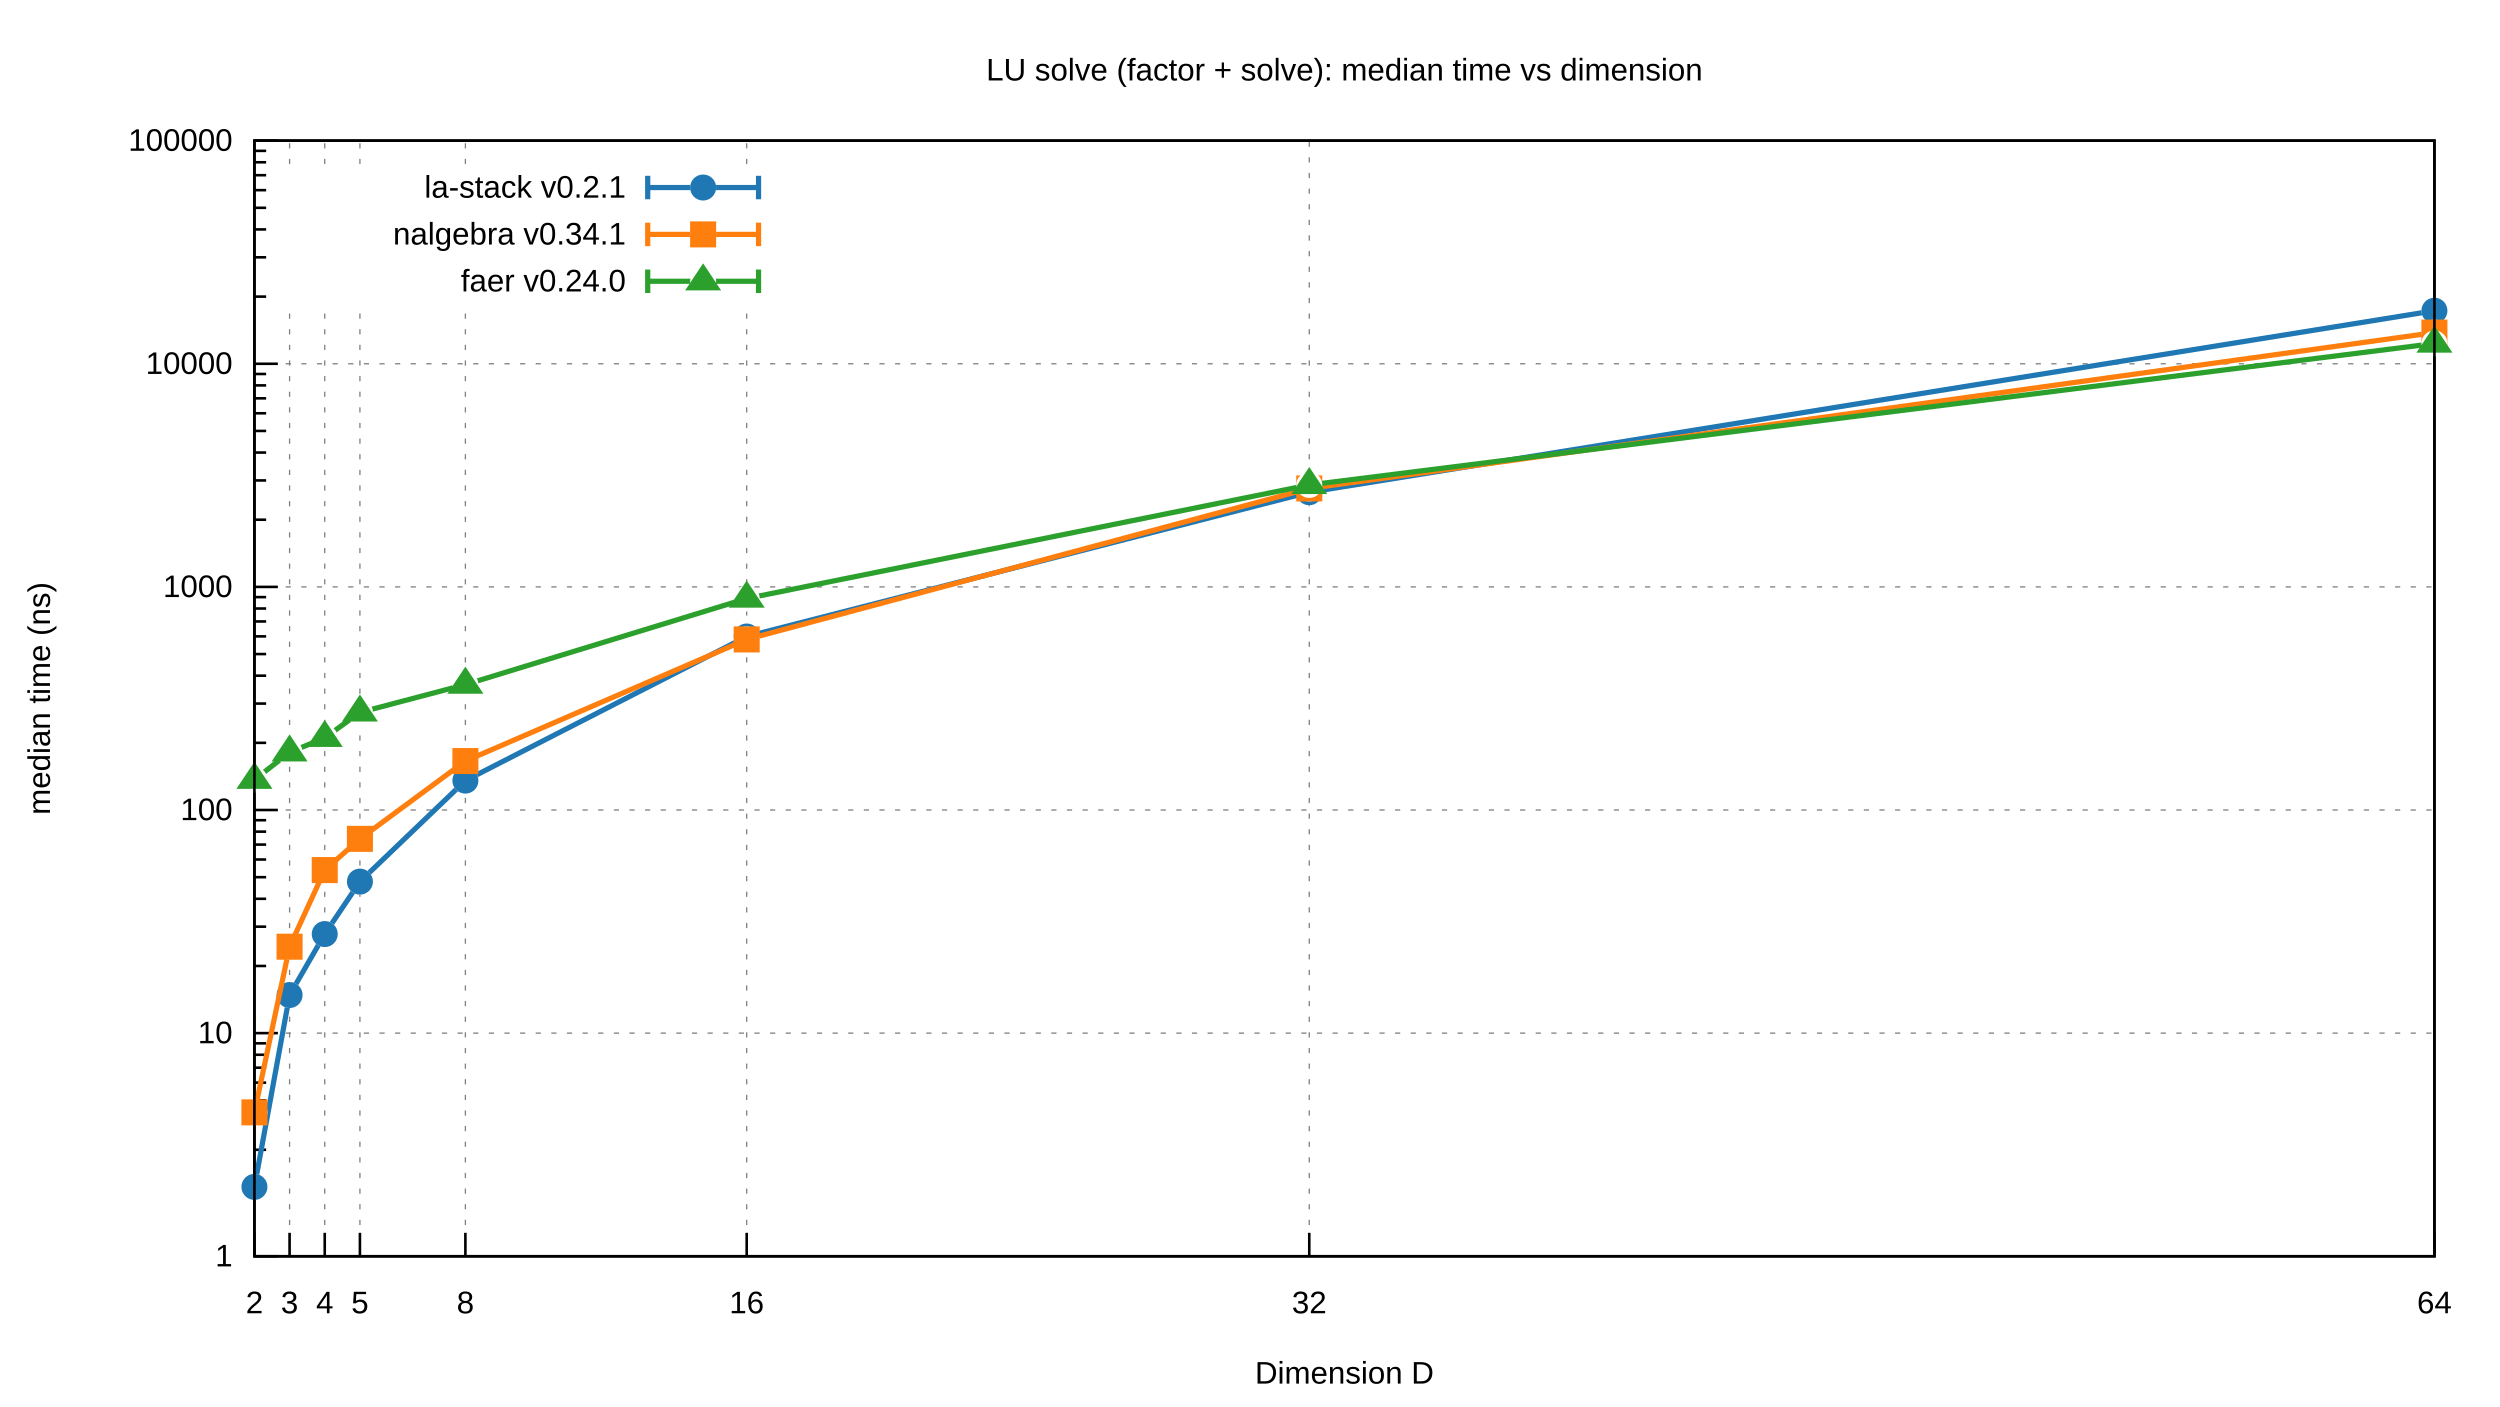
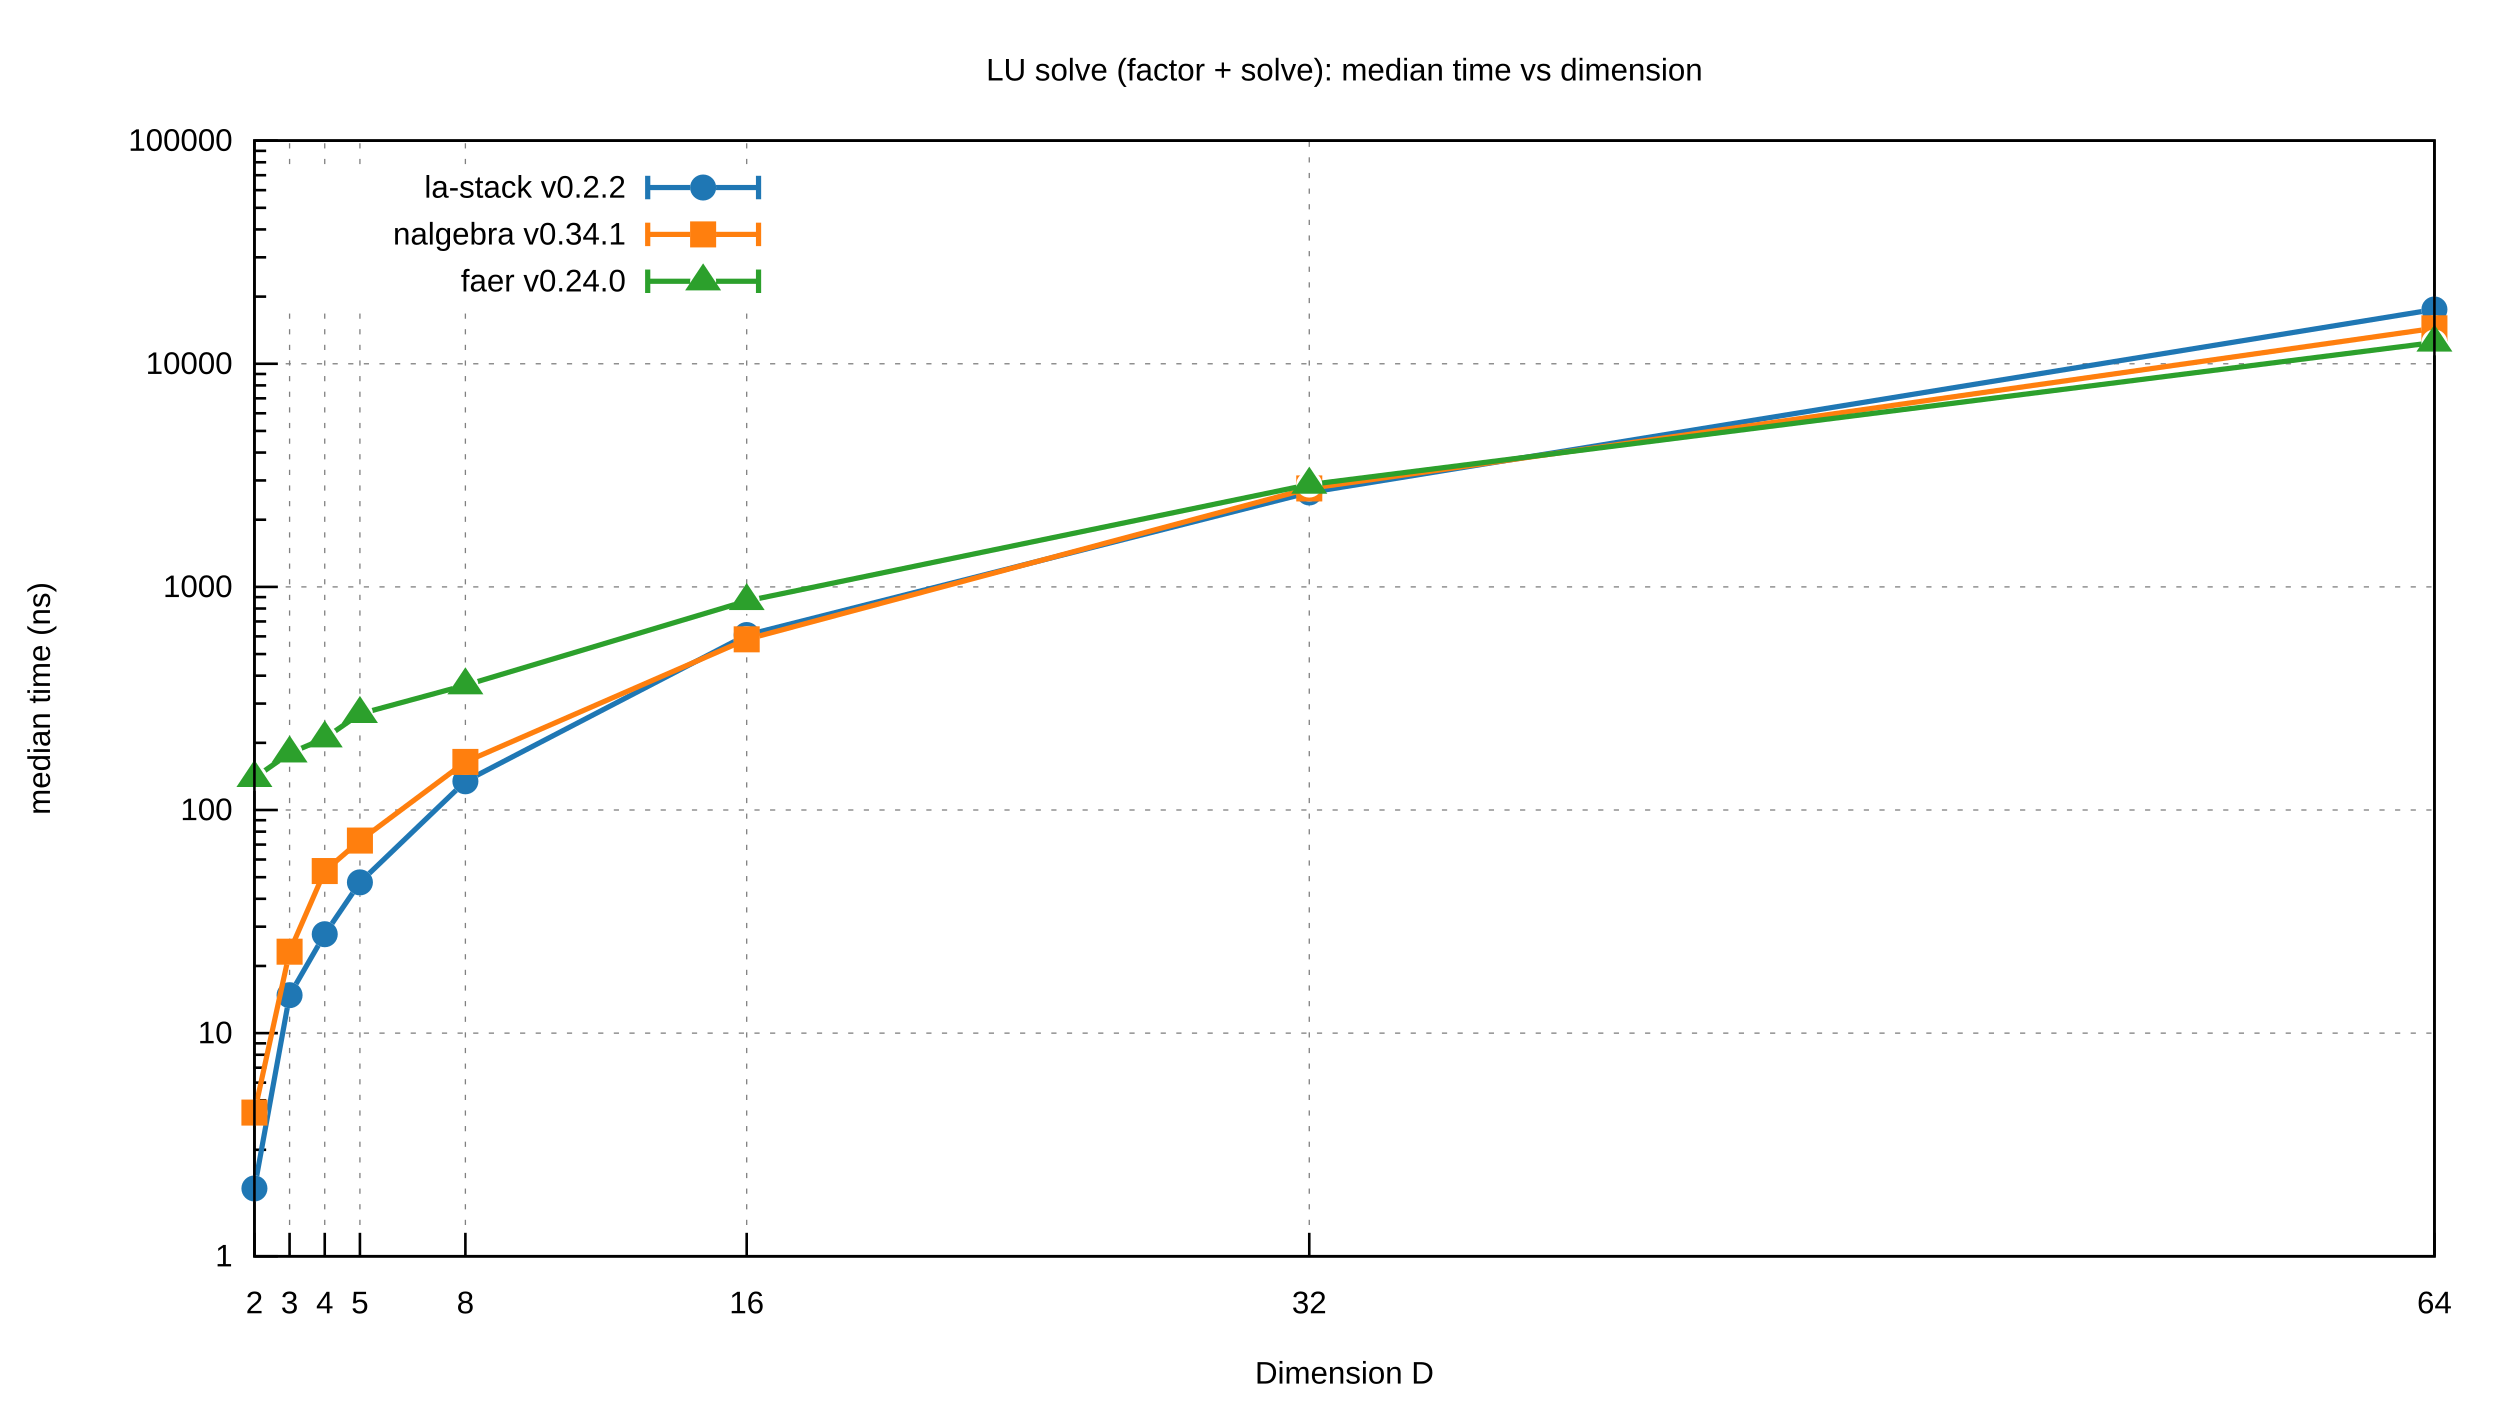
<svg xmlns="http://www.w3.org/2000/svg" xmlns:xlink="http://www.w3.org/1999/xlink" width="960" height="540" viewBox="0 0 960 540">
  <g id="gnuplot_canvas">
    <rect x="0" y="0" width="960" height="540" fill="none" />
    <defs>
      <circle id="gpDot" r="0.5" stroke-width="0.5" stroke="currentColor" />
      <path id="gpPt0" stroke-width="0.222" stroke="currentColor" d="M-1,0 h2 M0,-1 v2" />
      <path id="gpPt1" stroke-width="0.222" stroke="currentColor" d="M-1,-1 L1,1 M1,-1 L-1,1" />
      <path id="gpPt2" stroke-width="0.222" stroke="currentColor" d="M-1,0 L1,0 M0,-1 L0,1 M-1,-1 L1,1 M-1,1 L1,-1" />
      <rect id="gpPt3" stroke-width="0.222" stroke="currentColor" x="-1" y="-1" width="2" height="2" />
      <rect id="gpPt4" stroke-width="0.222" stroke="currentColor" fill="currentColor" x="-1" y="-1" width="2" height="2" />
      <circle id="gpPt5" stroke-width="0.222" stroke="currentColor" cx="0" cy="0" r="1" />
      <use xlink:href="#gpPt5" id="gpPt6" fill="currentColor" stroke="none" />
      <path id="gpPt7" stroke-width="0.222" stroke="currentColor" d="M0,-1.33 L-1.33,0.67 L1.33,0.67 z" />
      <use xlink:href="#gpPt7" id="gpPt8" fill="currentColor" stroke="none" />
      <use xlink:href="#gpPt7" id="gpPt9" stroke="currentColor" transform="rotate(180)" />
      <use xlink:href="#gpPt9" id="gpPt10" fill="currentColor" stroke="none" />
      <use xlink:href="#gpPt3" id="gpPt11" stroke="currentColor" transform="rotate(45)" />
      <use xlink:href="#gpPt11" id="gpPt12" fill="currentColor" stroke="none" />
      <path id="gpPt13" stroke-width="0.222" stroke="currentColor" d="M0,1.330 L1.265,0.411 L0.782,-1.067 L-0.782,-1.076 L-1.265,0.411 z" />
      <use xlink:href="#gpPt13" id="gpPt14" fill="currentColor" stroke="none" />
      <filter id="textbox" filterUnits="objectBoundingBox" x="0" y="0" height="1" width="1">
        <feFlood flood-color="white" flood-opacity="1" result="bgnd" />
        <feComposite in="SourceGraphic" in2="bgnd" operator="atop" />
      </filter>
      <filter id="greybox" filterUnits="objectBoundingBox" x="0" y="0" height="1" width="1">
        <feFlood flood-color="lightgrey" flood-opacity="1" result="grey" />
        <feComposite in="SourceGraphic" in2="grey" operator="atop" />
      </filter>
    </defs>
    <g fill="none" color="white" stroke="currentColor" stroke-width="1.00" stroke-linecap="butt" stroke-linejoin="miter">
</g>
    <g fill="none" color="black" stroke="currentColor" stroke-width="1.00" stroke-linecap="butt" stroke-linejoin="miter">
</g>
    <g fill="none" color="black" stroke="black" stroke-width="0.50" stroke-linecap="butt" stroke-linejoin="miter">
</g>
    <g fill="none" color="gray" stroke="currentColor" stroke-width="0.50" stroke-linecap="butt" stroke-linejoin="miter">
      <path stroke="gray" stroke-dasharray="2,4" class="gridline" d="M97.70,482.40 L934.82,482.40  " />
    </g>
    <g fill="none" color="gray" stroke="gray" stroke-width="1.00" stroke-linecap="butt" stroke-linejoin="miter">
</g>
    <g fill="none" color="black" stroke="currentColor" stroke-width="1.00" stroke-linecap="butt" stroke-linejoin="miter">
      <path stroke="black" d="M97.70,482.40 L106.70,482.40  " />
      <g transform="translate(89.31,486.30)" stroke="none" fill="black" font-family="Arial" font-size="12.00" text-anchor="end">
        <text> 1</text>
      </g>
    </g>
    <g fill="none" color="black" stroke="currentColor" stroke-width="1.00" stroke-linecap="butt" stroke-linejoin="miter">
      <path stroke="black" d="M97.70,456.61 L102.20,456.61 M97.70,441.52 L102.20,441.52 M97.70,430.82 L102.20,430.82 M97.70,422.51 L102.20,422.51   M97.70,415.73 L102.20,415.73 M97.70,409.99 L102.20,409.99 M97.70,405.03 L102.20,405.03 M97.70,400.64 L102.20,400.64    " />
    </g>
    <g fill="none" color="black" stroke="black" stroke-width="0.50" stroke-linecap="butt" stroke-linejoin="miter">
</g>
    <g fill="none" color="gray" stroke="currentColor" stroke-width="0.50" stroke-linecap="butt" stroke-linejoin="miter">
      <path stroke="gray" stroke-dasharray="2,4" class="gridline" d="M97.70,396.72 L934.82,396.72  " />
    </g>
    <g fill="none" color="gray" stroke="gray" stroke-width="1.00" stroke-linecap="butt" stroke-linejoin="miter">
</g>
    <g fill="none" color="black" stroke="currentColor" stroke-width="1.00" stroke-linecap="butt" stroke-linejoin="miter">
      <path stroke="black" d="M97.70,396.72 L106.70,396.72  " />
      <g transform="translate(89.31,400.62)" stroke="none" fill="black" font-family="Arial" font-size="12.00" text-anchor="end">
        <text> 10</text>
      </g>
    </g>
    <g fill="none" color="black" stroke="currentColor" stroke-width="1.00" stroke-linecap="butt" stroke-linejoin="miter">
      <path stroke="black" d="M97.70,370.93 L102.20,370.93 M97.70,355.84 L102.20,355.84 M97.70,345.14 L102.20,345.14 M97.70,336.84 L102.20,336.84   M97.70,330.05 L102.20,330.05 M97.70,324.32 L102.20,324.32 M97.70,319.35 L102.20,319.35 M97.70,314.96 L102.20,314.96    " />
    </g>
    <g fill="none" color="black" stroke="black" stroke-width="0.50" stroke-linecap="butt" stroke-linejoin="miter">
</g>
    <g fill="none" color="gray" stroke="currentColor" stroke-width="0.50" stroke-linecap="butt" stroke-linejoin="miter">
      <path stroke="gray" stroke-dasharray="2,4" class="gridline" d="M97.70,311.04 L934.82,311.04  " />
    </g>
    <g fill="none" color="gray" stroke="gray" stroke-width="1.00" stroke-linecap="butt" stroke-linejoin="miter">
</g>
    <g fill="none" color="black" stroke="currentColor" stroke-width="1.00" stroke-linecap="butt" stroke-linejoin="miter">
      <path stroke="black" d="M97.70,311.04 L106.70,311.04  " />
      <g transform="translate(89.31,314.94)" stroke="none" fill="black" font-family="Arial" font-size="12.00" text-anchor="end">
        <text> 100</text>
      </g>
    </g>
    <g fill="none" color="black" stroke="currentColor" stroke-width="1.00" stroke-linecap="butt" stroke-linejoin="miter">
      <path stroke="black" d="M97.70,285.25 L102.20,285.25 M97.70,270.17 L102.20,270.17 M97.70,259.46 L102.20,259.46 M97.70,251.16 L102.20,251.16   M97.70,244.37 L102.20,244.37 M97.70,238.64 L102.20,238.64 M97.70,233.67 L102.20,233.67 M97.70,229.29 L102.20,229.29    " />
    </g>
    <g fill="none" color="black" stroke="black" stroke-width="0.50" stroke-linecap="butt" stroke-linejoin="miter">
</g>
    <g fill="none" color="gray" stroke="currentColor" stroke-width="0.50" stroke-linecap="butt" stroke-linejoin="miter">
      <path stroke="gray" stroke-dasharray="2,4" class="gridline" d="M97.70,225.37 L934.82,225.37  " />
    </g>
    <g fill="none" color="gray" stroke="gray" stroke-width="1.00" stroke-linecap="butt" stroke-linejoin="miter">
</g>
    <g fill="none" color="black" stroke="currentColor" stroke-width="1.00" stroke-linecap="butt" stroke-linejoin="miter">
      <path stroke="black" d="M97.70,225.37 L106.70,225.37  " />
      <g transform="translate(89.31,229.27)" stroke="none" fill="black" font-family="Arial" font-size="12.00" text-anchor="end">
        <text> 1000</text>
      </g>
    </g>
    <g fill="none" color="black" stroke="currentColor" stroke-width="1.00" stroke-linecap="butt" stroke-linejoin="miter">
      <path stroke="black" d="M97.70,199.57 L102.20,199.57 M97.70,184.49 L102.20,184.49 M97.70,173.78 L102.20,173.78 M97.70,165.48 L102.20,165.48   M97.70,158.70 L102.20,158.70 M97.70,152.96 L102.20,152.96 M97.70,147.99 L102.20,147.99 M97.70,143.61 L102.20,143.61    " />
    </g>
    <g fill="none" color="black" stroke="black" stroke-width="0.50" stroke-linecap="butt" stroke-linejoin="miter">
</g>
    <g fill="none" color="gray" stroke="currentColor" stroke-width="0.50" stroke-linecap="butt" stroke-linejoin="miter">
      <path stroke="gray" stroke-dasharray="2,4" class="gridline" d="M97.70,139.69 L934.82,139.69  " />
    </g>
    <g fill="none" color="gray" stroke="gray" stroke-width="1.00" stroke-linecap="butt" stroke-linejoin="miter">
</g>
    <g fill="none" color="black" stroke="currentColor" stroke-width="1.00" stroke-linecap="butt" stroke-linejoin="miter">
      <path stroke="black" d="M97.70,139.69 L106.70,139.69  " />
      <g transform="translate(89.31,143.59)" stroke="none" fill="black" font-family="Arial" font-size="12.00" text-anchor="end">
        <text> 10000</text>
      </g>
    </g>
    <g fill="none" color="black" stroke="currentColor" stroke-width="1.00" stroke-linecap="butt" stroke-linejoin="miter">
      <path stroke="black" d="M97.70,113.90 L102.20,113.90 M97.70,98.81 L102.20,98.81 M97.70,88.10 L102.20,88.10 M97.70,79.80 L102.20,79.80   M97.70,73.02 L102.20,73.02 M97.70,67.28 L102.20,67.28 M97.70,62.31 L102.20,62.31 M97.70,57.93 L102.20,57.93    " />
    </g>
    <g fill="none" color="black" stroke="black" stroke-width="0.50" stroke-linecap="butt" stroke-linejoin="miter">
</g>
    <g fill="none" color="gray" stroke="currentColor" stroke-width="0.50" stroke-linecap="butt" stroke-linejoin="miter">
      <path stroke="gray" stroke-dasharray="2,4" class="gridline" d="M97.70,54.01 L934.82,54.01  " />
    </g>
    <g fill="none" color="gray" stroke="gray" stroke-width="1.00" stroke-linecap="butt" stroke-linejoin="miter">
</g>
    <g fill="none" color="black" stroke="currentColor" stroke-width="1.00" stroke-linecap="butt" stroke-linejoin="miter">
      <path stroke="black" d="M97.70,54.01 L106.70,54.01  " />
      <g transform="translate(89.31,57.91)" stroke="none" fill="black" font-family="Arial" font-size="12.00" text-anchor="end">
        <text> 100000</text>
      </g>
    </g>
    <g fill="none" color="black" stroke="currentColor" stroke-width="1.00" stroke-linecap="butt" stroke-linejoin="miter">
</g>
    <g fill="none" color="black" stroke="black" stroke-width="0.50" stroke-linecap="butt" stroke-linejoin="miter">
</g>
    <g fill="none" color="gray" stroke="currentColor" stroke-width="0.50" stroke-linecap="butt" stroke-linejoin="miter">
      <path stroke="gray" stroke-dasharray="2,4" class="gridline" d="M97.70,482.40 L97.70,54.01  " />
    </g>
    <g fill="none" color="gray" stroke="gray" stroke-width="1.00" stroke-linecap="butt" stroke-linejoin="miter">
</g>
    <g fill="none" color="black" stroke="currentColor" stroke-width="1.00" stroke-linecap="butt" stroke-linejoin="miter">
      <path stroke="black" d="M97.70,482.40 L97.70,473.40  " />
      <g transform="translate(97.70,504.30)" stroke="none" fill="black" font-family="Arial" font-size="12.00" text-anchor="middle">
        <text> 2</text>
      </g>
    </g>
    <g fill="none" color="black" stroke="currentColor" stroke-width="1.00" stroke-linecap="butt" stroke-linejoin="miter">
</g>
    <g fill="none" color="black" stroke="black" stroke-width="0.50" stroke-linecap="butt" stroke-linejoin="miter">
</g>
    <g fill="none" color="gray" stroke="currentColor" stroke-width="0.50" stroke-linecap="butt" stroke-linejoin="miter">
      <path stroke="gray" stroke-dasharray="2,4" class="gridline" d="M111.20,482.40 L111.20,117.01 M111.20,63.01 L111.20,54.01  " />
    </g>
    <g fill="none" color="gray" stroke="gray" stroke-width="1.00" stroke-linecap="butt" stroke-linejoin="miter">
</g>
    <g fill="none" color="black" stroke="currentColor" stroke-width="1.00" stroke-linecap="butt" stroke-linejoin="miter">
      <path stroke="black" d="M111.20,482.40 L111.20,473.40  " />
      <g transform="translate(111.20,504.30)" stroke="none" fill="black" font-family="Arial" font-size="12.00" text-anchor="middle">
        <text> 3</text>
      </g>
    </g>
    <g fill="none" color="black" stroke="currentColor" stroke-width="1.00" stroke-linecap="butt" stroke-linejoin="miter">
</g>
    <g fill="none" color="black" stroke="black" stroke-width="0.50" stroke-linecap="butt" stroke-linejoin="miter">
</g>
    <g fill="none" color="gray" stroke="currentColor" stroke-width="0.50" stroke-linecap="butt" stroke-linejoin="miter">
      <path stroke="gray" stroke-dasharray="2,4" class="gridline" d="M124.70,482.40 L124.70,117.01 M124.70,63.01 L124.70,54.01  " />
    </g>
    <g fill="none" color="gray" stroke="gray" stroke-width="1.00" stroke-linecap="butt" stroke-linejoin="miter">
</g>
    <g fill="none" color="black" stroke="currentColor" stroke-width="1.00" stroke-linecap="butt" stroke-linejoin="miter">
      <path stroke="black" d="M124.70,482.40 L124.70,473.40  " />
      <g transform="translate(124.70,504.30)" stroke="none" fill="black" font-family="Arial" font-size="12.00" text-anchor="middle">
        <text> 4</text>
      </g>
    </g>
    <g fill="none" color="black" stroke="currentColor" stroke-width="1.00" stroke-linecap="butt" stroke-linejoin="miter">
</g>
    <g fill="none" color="black" stroke="black" stroke-width="0.50" stroke-linecap="butt" stroke-linejoin="miter">
</g>
    <g fill="none" color="gray" stroke="currentColor" stroke-width="0.50" stroke-linecap="butt" stroke-linejoin="miter">
      <path stroke="gray" stroke-dasharray="2,4" class="gridline" d="M138.21,482.40 L138.21,117.01 M138.21,63.01 L138.21,54.01  " />
    </g>
    <g fill="none" color="gray" stroke="gray" stroke-width="1.00" stroke-linecap="butt" stroke-linejoin="miter">
</g>
    <g fill="none" color="black" stroke="currentColor" stroke-width="1.00" stroke-linecap="butt" stroke-linejoin="miter">
      <path stroke="black" d="M138.21,482.40 L138.21,473.40  " />
      <g transform="translate(138.21,504.30)" stroke="none" fill="black" font-family="Arial" font-size="12.00" text-anchor="middle">
        <text> 5</text>
      </g>
    </g>
    <g fill="none" color="black" stroke="currentColor" stroke-width="1.00" stroke-linecap="butt" stroke-linejoin="miter">
</g>
    <g fill="none" color="black" stroke="black" stroke-width="0.50" stroke-linecap="butt" stroke-linejoin="miter">
</g>
    <g fill="none" color="gray" stroke="currentColor" stroke-width="0.50" stroke-linecap="butt" stroke-linejoin="miter">
      <path stroke="gray" stroke-dasharray="2,4" class="gridline" d="M178.71,482.40 L178.71,117.01 M178.71,63.01 L178.71,54.01  " />
    </g>
    <g fill="none" color="gray" stroke="gray" stroke-width="1.00" stroke-linecap="butt" stroke-linejoin="miter">
</g>
    <g fill="none" color="black" stroke="currentColor" stroke-width="1.00" stroke-linecap="butt" stroke-linejoin="miter">
      <path stroke="black" d="M178.71,482.40 L178.71,473.40  " />
      <g transform="translate(178.71,504.30)" stroke="none" fill="black" font-family="Arial" font-size="12.00" text-anchor="middle">
        <text> 8</text>
      </g>
    </g>
    <g fill="none" color="black" stroke="currentColor" stroke-width="1.00" stroke-linecap="butt" stroke-linejoin="miter">
</g>
    <g fill="none" color="black" stroke="black" stroke-width="0.50" stroke-linecap="butt" stroke-linejoin="miter">
</g>
    <g fill="none" color="gray" stroke="currentColor" stroke-width="0.50" stroke-linecap="butt" stroke-linejoin="miter">
      <path stroke="gray" stroke-dasharray="2,4" class="gridline" d="M286.73,482.40 L286.73,117.01 M286.73,63.01 L286.73,54.01  " />
    </g>
    <g fill="none" color="gray" stroke="gray" stroke-width="1.00" stroke-linecap="butt" stroke-linejoin="miter">
</g>
    <g fill="none" color="black" stroke="currentColor" stroke-width="1.00" stroke-linecap="butt" stroke-linejoin="miter">
      <path stroke="black" d="M286.73,482.40 L286.73,473.40  " />
      <g transform="translate(286.73,504.30)" stroke="none" fill="black" font-family="Arial" font-size="12.00" text-anchor="middle">
        <text> 16</text>
      </g>
    </g>
    <g fill="none" color="black" stroke="currentColor" stroke-width="1.00" stroke-linecap="butt" stroke-linejoin="miter">
</g>
    <g fill="none" color="black" stroke="black" stroke-width="0.50" stroke-linecap="butt" stroke-linejoin="miter">
</g>
    <g fill="none" color="gray" stroke="currentColor" stroke-width="0.50" stroke-linecap="butt" stroke-linejoin="miter">
      <path stroke="gray" stroke-dasharray="2,4" class="gridline" d="M502.76,482.40 L502.76,54.01  " />
    </g>
    <g fill="none" color="gray" stroke="gray" stroke-width="1.00" stroke-linecap="butt" stroke-linejoin="miter">
</g>
    <g fill="none" color="black" stroke="currentColor" stroke-width="1.00" stroke-linecap="butt" stroke-linejoin="miter">
      <path stroke="black" d="M502.76,482.40 L502.76,473.40  " />
      <g transform="translate(502.76,504.30)" stroke="none" fill="black" font-family="Arial" font-size="12.00" text-anchor="middle">
        <text> 32</text>
      </g>
    </g>
    <g fill="none" color="black" stroke="currentColor" stroke-width="1.00" stroke-linecap="butt" stroke-linejoin="miter">
</g>
    <g fill="none" color="black" stroke="black" stroke-width="0.50" stroke-linecap="butt" stroke-linejoin="miter">
</g>
    <g fill="none" color="gray" stroke="currentColor" stroke-width="0.50" stroke-linecap="butt" stroke-linejoin="miter">
      <path stroke="gray" stroke-dasharray="2,4" class="gridline" d="M934.82,482.40 L934.82,54.01  " />
    </g>
    <g fill="none" color="gray" stroke="gray" stroke-width="1.00" stroke-linecap="butt" stroke-linejoin="miter">
</g>
    <g fill="none" color="black" stroke="currentColor" stroke-width="1.00" stroke-linecap="butt" stroke-linejoin="miter">
      <path stroke="black" d="M934.82,482.40 L934.82,473.40  " />
      <g transform="translate(934.82,504.30)" stroke="none" fill="black" font-family="Arial" font-size="12.00" text-anchor="middle">
        <text> 64</text>
      </g>
    </g>
    <g fill="none" color="black" stroke="currentColor" stroke-width="1.00" stroke-linecap="butt" stroke-linejoin="miter">
</g>
    <g fill="none" color="black" stroke="currentColor" stroke-width="1.00" stroke-linecap="butt" stroke-linejoin="miter">
      <path stroke="black" d="M97.70,54.01 L97.70,482.40 L934.82,482.40 L934.82,54.01 L97.70,54.01 Z  " />
    </g>
    <g fill="none" color="black" stroke="currentColor" stroke-width="1.00" stroke-linecap="butt" stroke-linejoin="miter">
</g>
    <g id="gnuplot_plot_1" fill="none">
      <g fill="none" color="white" stroke="black" stroke-width="2.00" stroke-linecap="butt" stroke-linejoin="miter">
</g>
      <g fill="none" color="black" stroke="currentColor" stroke-width="2.00" stroke-linecap="butt" stroke-linejoin="miter">
        <g transform="translate(240.33,75.91)" stroke="none" fill="black" font-family="Arial" font-size="12.00" text-anchor="end">
-           <text>la-stack v0.2.1</text>
+           <text>la-stack v0.2.2</text>
        </g>
      </g>
      <g fill="none" color="black" stroke="currentColor" stroke-width="2.00" stroke-linecap="butt" stroke-linejoin="miter">
-         <path stroke="rgb( 31, 119, 180)" d="M248.72,72.01 L291.28,72.01 M248.72,67.51 L248.72,76.51 M291.28,67.51 L291.28,76.51 M97.70,455.77 L111.20,382.09   L124.70,358.68 L138.21,338.54 L178.71,299.75 L286.73,244.42 L502.76,189.01 L934.82,119.32 M97.70,455.81 L97.70,455.71   M97.70,455.81 L102.20,455.81 M97.70,455.71 L102.20,455.71 M111.20,382.10 L111.20,382.07 M106.70,382.10 L115.70,382.10   M106.70,382.07 L115.70,382.07 M124.70,358.70 L124.70,358.66 M120.20,358.70 L129.20,358.70 M120.20,358.66 L129.20,358.66   M138.21,338.56 L138.21,338.52 M133.71,338.56 L142.71,338.56 M133.71,338.52 L142.71,338.52 M178.71,299.81 L178.71,299.71   M174.21,299.81 L183.21,299.81 M174.21,299.71 L183.21,299.71 M286.73,244.77 L286.73,244.17 M282.23,244.77 L291.23,244.77   M282.23,244.17 L291.23,244.17 M502.76,189.04 L502.76,188.99 M498.26,189.04 L507.26,189.04 M498.26,188.99 L507.26,188.99   M934.82,119.43 L934.82,118.94 M930.32,119.43 L934.82,119.43 M930.32,118.94 L934.82,118.94  " />
-       </g>
-       <g fill="none" color="black" stroke="currentColor" stroke-width="2.00" stroke-linecap="butt" stroke-linejoin="miter">
-         <use xlink:href="#gpPt6" transform="translate(97.70,455.77) scale(4.50)" color="white" />
-       </g>
-       <g fill="none" color="black" stroke="currentColor" stroke-width="2.00" stroke-linecap="butt" stroke-linejoin="miter">
-         <use xlink:href="#gpPt6" transform="translate(97.70,455.77) scale(4.50)" color="rgb( 31, 119, 180)" />
-         <use xlink:href="#gpPt6" transform="translate(111.20,382.09) scale(4.50)" color="white" />
-       </g>
-       <g fill="none" color="black" stroke="currentColor" stroke-width="2.00" stroke-linecap="butt" stroke-linejoin="miter">
-         <use xlink:href="#gpPt6" transform="translate(111.20,382.09) scale(4.50)" color="rgb( 31, 119, 180)" />
-         <use xlink:href="#gpPt6" transform="translate(124.70,358.68) scale(4.50)" color="white" />
-       </g>
-       <g fill="none" color="black" stroke="currentColor" stroke-width="2.00" stroke-linecap="butt" stroke-linejoin="miter">
-         <use xlink:href="#gpPt6" transform="translate(124.70,358.68) scale(4.50)" color="rgb( 31, 119, 180)" />
-         <use xlink:href="#gpPt6" transform="translate(138.21,338.54) scale(4.50)" color="white" />
-       </g>
-       <g fill="none" color="black" stroke="currentColor" stroke-width="2.00" stroke-linecap="butt" stroke-linejoin="miter">
-         <use xlink:href="#gpPt6" transform="translate(138.21,338.54) scale(4.50)" color="rgb( 31, 119, 180)" />
-         <use xlink:href="#gpPt6" transform="translate(178.71,299.75) scale(4.50)" color="white" />
-       </g>
-       <g fill="none" color="black" stroke="currentColor" stroke-width="2.00" stroke-linecap="butt" stroke-linejoin="miter">
-         <use xlink:href="#gpPt6" transform="translate(178.71,299.75) scale(4.50)" color="rgb( 31, 119, 180)" />
-         <use xlink:href="#gpPt6" transform="translate(286.73,244.42) scale(4.50)" color="white" />
-       </g>
-       <g fill="none" color="black" stroke="currentColor" stroke-width="2.00" stroke-linecap="butt" stroke-linejoin="miter">
-         <use xlink:href="#gpPt6" transform="translate(286.73,244.42) scale(4.50)" color="rgb( 31, 119, 180)" />
-         <use xlink:href="#gpPt6" transform="translate(502.76,189.01) scale(4.50)" color="white" />
-       </g>
-       <g fill="none" color="black" stroke="currentColor" stroke-width="2.00" stroke-linecap="butt" stroke-linejoin="miter">
-         <use xlink:href="#gpPt6" transform="translate(502.76,189.01) scale(4.50)" color="rgb( 31, 119, 180)" />
-         <use xlink:href="#gpPt6" transform="translate(934.82,119.32) scale(4.50)" color="white" />
-       </g>
-       <g fill="none" color="black" stroke="currentColor" stroke-width="2.00" stroke-linecap="butt" stroke-linejoin="miter">
-         <use xlink:href="#gpPt6" transform="translate(934.82,119.32) scale(4.50)" color="rgb( 31, 119, 180)" />
+         <path stroke="rgb( 31, 119, 180)" d="M248.72,72.01 L291.28,72.01 M248.72,67.51 L248.72,76.51 M291.28,67.51 L291.28,76.51 M97.70,456.37 L111.20,382.15   L124.70,358.74 L138.21,338.83 L178.71,300.02 L286.73,243.85 L502.76,189.11 L934.82,118.84 M97.70,456.49 L97.70,456.30   M97.70,456.49 L102.20,456.49 M97.70,456.30 L102.20,456.30 M111.20,382.16 L111.20,382.13 M106.70,382.16 L115.70,382.16   M106.70,382.13 L115.70,382.13 M124.70,358.76 L124.70,358.71 M120.20,358.76 L129.20,358.76 M120.20,358.71 L129.20,358.71   M138.21,338.85 L138.21,338.80 M133.71,338.85 L142.71,338.85 M133.71,338.80 L142.71,338.80 M178.71,300.07 L178.71,299.98   M174.21,300.07 L183.21,300.07 M174.21,299.98 L183.21,299.98 M286.73,243.92 L286.73,243.69 M282.23,243.92 L291.23,243.92   M282.23,243.69 L291.23,243.69 M502.76,189.14 L502.76,189.06 M498.26,189.14 L507.26,189.14 M498.26,189.06 L507.26,189.06   M934.82,118.99 L934.82,118.70 M930.32,118.99 L934.82,118.99 M930.32,118.70 L934.82,118.70  " />
+       </g>
+       <g fill="none" color="black" stroke="currentColor" stroke-width="2.00" stroke-linecap="butt" stroke-linejoin="miter">
+         <use xlink:href="#gpPt6" transform="translate(97.70,456.37) scale(4.50)" color="white" />
+       </g>
+       <g fill="none" color="black" stroke="currentColor" stroke-width="2.00" stroke-linecap="butt" stroke-linejoin="miter">
+         <use xlink:href="#gpPt6" transform="translate(97.70,456.37) scale(4.50)" color="rgb( 31, 119, 180)" />
+         <use xlink:href="#gpPt6" transform="translate(111.20,382.15) scale(4.50)" color="white" />
+       </g>
+       <g fill="none" color="black" stroke="currentColor" stroke-width="2.00" stroke-linecap="butt" stroke-linejoin="miter">
+         <use xlink:href="#gpPt6" transform="translate(111.20,382.15) scale(4.50)" color="rgb( 31, 119, 180)" />
+         <use xlink:href="#gpPt6" transform="translate(124.70,358.74) scale(4.50)" color="white" />
+       </g>
+       <g fill="none" color="black" stroke="currentColor" stroke-width="2.00" stroke-linecap="butt" stroke-linejoin="miter">
+         <use xlink:href="#gpPt6" transform="translate(124.70,358.74) scale(4.50)" color="rgb( 31, 119, 180)" />
+         <use xlink:href="#gpPt6" transform="translate(138.21,338.83) scale(4.50)" color="white" />
+       </g>
+       <g fill="none" color="black" stroke="currentColor" stroke-width="2.00" stroke-linecap="butt" stroke-linejoin="miter">
+         <use xlink:href="#gpPt6" transform="translate(138.21,338.83) scale(4.50)" color="rgb( 31, 119, 180)" />
+         <use xlink:href="#gpPt6" transform="translate(178.71,300.02) scale(4.50)" color="white" />
+       </g>
+       <g fill="none" color="black" stroke="currentColor" stroke-width="2.00" stroke-linecap="butt" stroke-linejoin="miter">
+         <use xlink:href="#gpPt6" transform="translate(178.71,300.02) scale(4.50)" color="rgb( 31, 119, 180)" />
+         <use xlink:href="#gpPt6" transform="translate(286.73,243.85) scale(4.50)" color="white" />
+       </g>
+       <g fill="none" color="black" stroke="currentColor" stroke-width="2.00" stroke-linecap="butt" stroke-linejoin="miter">
+         <use xlink:href="#gpPt6" transform="translate(286.73,243.85) scale(4.50)" color="rgb( 31, 119, 180)" />
+         <use xlink:href="#gpPt6" transform="translate(502.76,189.11) scale(4.50)" color="white" />
+       </g>
+       <g fill="none" color="black" stroke="currentColor" stroke-width="2.00" stroke-linecap="butt" stroke-linejoin="miter">
+         <use xlink:href="#gpPt6" transform="translate(502.76,189.11) scale(4.50)" color="rgb( 31, 119, 180)" />
+         <use xlink:href="#gpPt6" transform="translate(934.82,118.84) scale(4.50)" color="white" />
+       </g>
+       <g fill="none" color="black" stroke="currentColor" stroke-width="2.00" stroke-linecap="butt" stroke-linejoin="miter">
+         <use xlink:href="#gpPt6" transform="translate(934.82,118.84) scale(4.50)" color="rgb( 31, 119, 180)" />
        <use xlink:href="#gpPt6" transform="translate(270.00,72.01) scale(4.50)" color="white" />
      </g>
      <g fill="none" color="black" stroke="currentColor" stroke-width="2.00" stroke-linecap="butt" stroke-linejoin="miter">
        <use xlink:href="#gpPt6" transform="translate(270.00,72.01) scale(4.50)" color="rgb( 31, 119, 180)" />
      </g>
    </g>
    <g id="gnuplot_plot_2" fill="none">
      <g fill="none" color="black" stroke="currentColor" stroke-width="2.00" stroke-linecap="butt" stroke-linejoin="miter">
        <g transform="translate(240.33,93.91)" stroke="none" fill="black" font-family="Arial" font-size="12.00" text-anchor="end">
          <text>nalgebra v0.34.1</text>
        </g>
      </g>
      <g fill="none" color="black" stroke="currentColor" stroke-width="2.00" stroke-linecap="butt" stroke-linejoin="miter">
-         <path stroke="rgb(255, 127,  14)" d="M248.72,90.01 L291.28,90.01 M248.72,85.51 L248.72,94.51 M291.28,85.51 L291.28,94.51 M97.70,427.15 L111.20,363.53   L124.70,334.11 L138.21,322.12 L178.71,292.24 L286.73,245.54 L502.76,187.56 L934.82,127.72 M97.70,427.21 L97.70,427.04   M97.70,427.21 L102.20,427.21 M97.70,427.04 L102.20,427.04 M111.20,363.63 L111.20,363.13 M106.70,363.63 L115.70,363.63   M106.70,363.13 L115.70,363.13 M124.70,334.19 L124.70,334.05 M120.20,334.19 L129.20,334.19 M120.20,334.05 L129.20,334.05   M138.21,322.13 L138.21,322.11 M133.71,322.13 L142.71,322.13 M133.71,322.11 L142.71,322.11 M178.71,293.34 L178.71,291.99   M174.21,293.34 L183.21,293.34 M174.21,291.99 L183.21,291.99 M286.73,245.56 L286.73,245.53 M282.23,245.56 L291.23,245.56   M282.23,245.53 L291.23,245.53 M502.76,187.59 L502.76,187.54 M498.26,187.59 L507.26,187.59 M498.26,187.54 L507.26,187.54   M934.82,127.77 L934.82,127.68 M930.32,127.77 L934.82,127.77 M930.32,127.68 L934.82,127.68  " />
-       </g>
-       <g fill="none" color="black" stroke="currentColor" stroke-width="2.00" stroke-linecap="butt" stroke-linejoin="miter">
-         <use xlink:href="#gpPt6" transform="translate(97.70,427.15) scale(4.50)" color="white" />
-       </g>
-       <g fill="none" color="black" stroke="currentColor" stroke-width="2.00" stroke-linecap="butt" stroke-linejoin="miter">
-         <use xlink:href="#gpPt4" transform="translate(97.70,427.15) scale(4.50)" color="rgb(255, 127,  14)" />
-         <use xlink:href="#gpPt6" transform="translate(111.20,363.53) scale(4.50)" color="white" />
-       </g>
-       <g fill="none" color="black" stroke="currentColor" stroke-width="2.00" stroke-linecap="butt" stroke-linejoin="miter">
-         <use xlink:href="#gpPt4" transform="translate(111.20,363.53) scale(4.50)" color="rgb(255, 127,  14)" />
-         <use xlink:href="#gpPt6" transform="translate(124.70,334.11) scale(4.50)" color="white" />
-       </g>
-       <g fill="none" color="black" stroke="currentColor" stroke-width="2.00" stroke-linecap="butt" stroke-linejoin="miter">
-         <use xlink:href="#gpPt4" transform="translate(124.70,334.11) scale(4.50)" color="rgb(255, 127,  14)" />
-         <use xlink:href="#gpPt6" transform="translate(138.21,322.12) scale(4.50)" color="white" />
-       </g>
-       <g fill="none" color="black" stroke="currentColor" stroke-width="2.00" stroke-linecap="butt" stroke-linejoin="miter">
-         <use xlink:href="#gpPt4" transform="translate(138.21,322.12) scale(4.50)" color="rgb(255, 127,  14)" />
-         <use xlink:href="#gpPt6" transform="translate(178.71,292.24) scale(4.50)" color="white" />
-       </g>
-       <g fill="none" color="black" stroke="currentColor" stroke-width="2.00" stroke-linecap="butt" stroke-linejoin="miter">
-         <use xlink:href="#gpPt4" transform="translate(178.71,292.24) scale(4.50)" color="rgb(255, 127,  14)" />
-         <use xlink:href="#gpPt6" transform="translate(286.73,245.54) scale(4.50)" color="white" />
-       </g>
-       <g fill="none" color="black" stroke="currentColor" stroke-width="2.00" stroke-linecap="butt" stroke-linejoin="miter">
-         <use xlink:href="#gpPt4" transform="translate(286.73,245.54) scale(4.50)" color="rgb(255, 127,  14)" />
+         <path stroke="rgb(255, 127,  14)" d="M248.72,90.01 L291.28,90.01 M248.72,85.51 L248.72,94.51 M291.28,85.51 L291.28,94.51 M97.70,427.23 L111.20,365.45   L124.70,334.48 L138.21,322.78 L178.71,292.58 L286.73,245.50 L502.76,187.56 L934.82,126.06 M97.70,427.27 L97.70,427.20   M97.70,427.27 L102.20,427.27 M97.70,427.20 L102.20,427.20 M111.20,365.65 L111.20,365.28 M106.70,365.65 L115.70,365.65   M106.70,365.28 L115.70,365.28 M124.70,334.52 L124.70,334.44 M120.20,334.52 L129.20,334.52 M120.20,334.44 L129.20,334.44   M138.21,322.80 L138.21,322.74 M133.71,322.80 L142.71,322.80 M133.71,322.74 L142.71,322.74 M178.71,293.61 L178.71,292.36   M174.21,293.61 L183.21,293.61 M174.21,292.36 L183.21,292.36 M286.73,245.52 L286.73,245.45 M282.23,245.52 L291.23,245.52   M282.23,245.45 L291.23,245.45 M502.76,187.61 L502.76,187.53 M498.26,187.61 L507.26,187.61 M498.26,187.53 L507.26,187.53   M934.82,127.09 L934.82,125.98 M930.32,127.09 L934.82,127.09 M930.32,125.98 L934.82,125.98  " />
+       </g>
+       <g fill="none" color="black" stroke="currentColor" stroke-width="2.00" stroke-linecap="butt" stroke-linejoin="miter">
+         <use xlink:href="#gpPt6" transform="translate(97.70,427.23) scale(4.50)" color="white" />
+       </g>
+       <g fill="none" color="black" stroke="currentColor" stroke-width="2.00" stroke-linecap="butt" stroke-linejoin="miter">
+         <use xlink:href="#gpPt4" transform="translate(97.70,427.23) scale(4.50)" color="rgb(255, 127,  14)" />
+         <use xlink:href="#gpPt6" transform="translate(111.20,365.45) scale(4.50)" color="white" />
+       </g>
+       <g fill="none" color="black" stroke="currentColor" stroke-width="2.00" stroke-linecap="butt" stroke-linejoin="miter">
+         <use xlink:href="#gpPt4" transform="translate(111.20,365.45) scale(4.50)" color="rgb(255, 127,  14)" />
+         <use xlink:href="#gpPt6" transform="translate(124.70,334.48) scale(4.50)" color="white" />
+       </g>
+       <g fill="none" color="black" stroke="currentColor" stroke-width="2.00" stroke-linecap="butt" stroke-linejoin="miter">
+         <use xlink:href="#gpPt4" transform="translate(124.70,334.48) scale(4.50)" color="rgb(255, 127,  14)" />
+         <use xlink:href="#gpPt6" transform="translate(138.21,322.78) scale(4.50)" color="white" />
+       </g>
+       <g fill="none" color="black" stroke="currentColor" stroke-width="2.00" stroke-linecap="butt" stroke-linejoin="miter">
+         <use xlink:href="#gpPt4" transform="translate(138.21,322.78) scale(4.50)" color="rgb(255, 127,  14)" />
+         <use xlink:href="#gpPt6" transform="translate(178.71,292.58) scale(4.50)" color="white" />
+       </g>
+       <g fill="none" color="black" stroke="currentColor" stroke-width="2.00" stroke-linecap="butt" stroke-linejoin="miter">
+         <use xlink:href="#gpPt4" transform="translate(178.71,292.58) scale(4.50)" color="rgb(255, 127,  14)" />
+         <use xlink:href="#gpPt6" transform="translate(286.73,245.50) scale(4.50)" color="white" />
+       </g>
+       <g fill="none" color="black" stroke="currentColor" stroke-width="2.00" stroke-linecap="butt" stroke-linejoin="miter">
+         <use xlink:href="#gpPt4" transform="translate(286.73,245.50) scale(4.50)" color="rgb(255, 127,  14)" />
        <use xlink:href="#gpPt6" transform="translate(502.76,187.56) scale(4.50)" color="white" />
      </g>
      <g fill="none" color="black" stroke="currentColor" stroke-width="2.00" stroke-linecap="butt" stroke-linejoin="miter">
        <use xlink:href="#gpPt4" transform="translate(502.76,187.56) scale(4.50)" color="rgb(255, 127,  14)" />
-         <use xlink:href="#gpPt6" transform="translate(934.82,127.72) scale(4.50)" color="white" />
-       </g>
-       <g fill="none" color="black" stroke="currentColor" stroke-width="2.00" stroke-linecap="butt" stroke-linejoin="miter">
-         <use xlink:href="#gpPt4" transform="translate(934.82,127.72) scale(4.50)" color="rgb(255, 127,  14)" />
+         <use xlink:href="#gpPt6" transform="translate(934.82,126.06) scale(4.50)" color="white" />
+       </g>
+       <g fill="none" color="black" stroke="currentColor" stroke-width="2.00" stroke-linecap="butt" stroke-linejoin="miter">
+         <use xlink:href="#gpPt4" transform="translate(934.82,126.06) scale(4.50)" color="rgb(255, 127,  14)" />
        <use xlink:href="#gpPt6" transform="translate(270.00,90.01) scale(4.50)" color="white" />
      </g>
      <g fill="none" color="black" stroke="currentColor" stroke-width="2.00" stroke-linecap="butt" stroke-linejoin="miter">
        <use xlink:href="#gpPt4" transform="translate(270.00,90.01) scale(4.50)" color="rgb(255, 127,  14)" />
      </g>
    </g>
    <g id="gnuplot_plot_3" fill="none">
      <g fill="none" color="black" stroke="currentColor" stroke-width="2.00" stroke-linecap="butt" stroke-linejoin="miter">
        <g transform="translate(240.33,111.91)" stroke="none" fill="black" font-family="Arial" font-size="12.00" text-anchor="end">
          <text>faer v0.24.0</text>
        </g>
      </g>
      <g fill="none" color="black" stroke="currentColor" stroke-width="2.00" stroke-linecap="butt" stroke-linejoin="miter">
-         <path stroke="rgb( 44, 160,  44)" d="M248.72,108.01 L291.28,108.01 M248.72,103.51 L248.72,112.51 M291.28,103.51 L291.28,112.51 M97.70,299.40 L111.20,288.90   L124.70,283.32 L138.21,273.56 L178.71,262.87 L286.73,229.82 L502.76,186.21 L934.82,131.91 M97.70,299.48 L97.70,299.35   M97.70,299.48 L102.20,299.48 M97.70,299.35 L102.20,299.35 M111.20,288.99 L111.20,288.76 M106.70,288.99 L115.70,288.99   M106.70,288.76 L115.70,288.76 M124.70,283.44 L124.70,283.10 M120.20,283.44 L129.20,283.44 M120.20,283.10 L129.20,283.10   M138.21,273.64 L138.21,273.44 M133.71,273.64 L142.71,273.64 M133.71,273.44 L142.71,273.44 M178.71,263.01 L178.71,262.72   M174.21,263.01 L183.21,263.01 M174.21,262.72 L183.21,262.72 M286.73,230.01 L286.73,229.71 M282.23,230.01 L291.23,230.01   M282.23,229.71 L291.23,229.71 M502.76,186.27 L502.76,186.02 M498.26,186.27 L507.26,186.27 M498.26,186.02 L507.26,186.02   M934.82,131.92 L934.82,131.90 M930.32,131.92 L934.82,131.92 M930.32,131.90 L934.82,131.90  " />
-       </g>
-       <g fill="none" color="black" stroke="currentColor" stroke-width="2.00" stroke-linecap="butt" stroke-linejoin="miter">
-         <use xlink:href="#gpPt6" transform="translate(97.70,299.40) scale(4.50)" color="white" />
-       </g>
-       <g fill="none" color="black" stroke="currentColor" stroke-width="2.00" stroke-linecap="butt" stroke-linejoin="miter">
-         <use xlink:href="#gpPt8" transform="translate(97.70,299.40) scale(4.50)" color="rgb( 44, 160,  44)" />
-         <use xlink:href="#gpPt6" transform="translate(111.20,288.90) scale(4.50)" color="white" />
-       </g>
-       <g fill="none" color="black" stroke="currentColor" stroke-width="2.00" stroke-linecap="butt" stroke-linejoin="miter">
-         <use xlink:href="#gpPt8" transform="translate(111.20,288.90) scale(4.50)" color="rgb( 44, 160,  44)" />
-         <use xlink:href="#gpPt6" transform="translate(124.70,283.32) scale(4.50)" color="white" />
-       </g>
-       <g fill="none" color="black" stroke="currentColor" stroke-width="2.00" stroke-linecap="butt" stroke-linejoin="miter">
-         <use xlink:href="#gpPt8" transform="translate(124.70,283.32) scale(4.50)" color="rgb( 44, 160,  44)" />
-         <use xlink:href="#gpPt6" transform="translate(138.21,273.56) scale(4.50)" color="white" />
-       </g>
-       <g fill="none" color="black" stroke="currentColor" stroke-width="2.00" stroke-linecap="butt" stroke-linejoin="miter">
-         <use xlink:href="#gpPt8" transform="translate(138.21,273.56) scale(4.50)" color="rgb( 44, 160,  44)" />
-         <use xlink:href="#gpPt6" transform="translate(178.71,262.87) scale(4.50)" color="white" />
-       </g>
-       <g fill="none" color="black" stroke="currentColor" stroke-width="2.00" stroke-linecap="butt" stroke-linejoin="miter">
-         <use xlink:href="#gpPt8" transform="translate(178.71,262.87) scale(4.50)" color="rgb( 44, 160,  44)" />
-         <use xlink:href="#gpPt6" transform="translate(286.73,229.82) scale(4.50)" color="white" />
-       </g>
-       <g fill="none" color="black" stroke="currentColor" stroke-width="2.00" stroke-linecap="butt" stroke-linejoin="miter">
-         <use xlink:href="#gpPt8" transform="translate(286.73,229.82) scale(4.50)" color="rgb( 44, 160,  44)" />
-         <use xlink:href="#gpPt6" transform="translate(502.76,186.21) scale(4.50)" color="white" />
-       </g>
-       <g fill="none" color="black" stroke="currentColor" stroke-width="2.00" stroke-linecap="butt" stroke-linejoin="miter">
-         <use xlink:href="#gpPt8" transform="translate(502.76,186.21) scale(4.50)" color="rgb( 44, 160,  44)" />
-         <use xlink:href="#gpPt6" transform="translate(934.82,131.91) scale(4.50)" color="white" />
-       </g>
-       <g fill="none" color="black" stroke="currentColor" stroke-width="2.00" stroke-linecap="butt" stroke-linejoin="miter">
-         <use xlink:href="#gpPt8" transform="translate(934.82,131.91) scale(4.50)" color="rgb( 44, 160,  44)" />
+         <path stroke="rgb( 44, 160,  44)" d="M248.72,108.01 L291.28,108.01 M248.72,103.51 L248.72,112.51 M291.28,103.51 L291.28,112.51 M97.70,298.70 L111.20,289.26   L124.70,283.49 L138.21,274.11 L178.71,263.11 L286.73,230.76 L502.76,186.07 L934.82,131.50 M97.70,298.92 L97.70,298.56   M97.70,298.92 L102.20,298.92 M97.70,298.56 L102.20,298.56 M111.20,289.47 L111.20,289.13 M106.70,289.47 L115.70,289.47   M106.70,289.13 L115.70,289.13 M124.70,283.61 L124.70,283.43 M120.20,283.61 L129.20,283.61 M120.20,283.43 L129.20,283.43   M138.21,274.17 L138.21,274.02 M133.71,274.17 L142.71,274.17 M133.71,274.02 L142.71,274.02 M178.71,263.23 L178.71,262.97   M174.21,263.23 L183.21,263.23 M174.21,262.97 L183.21,262.97 M286.73,230.98 L286.73,230.51 M282.23,230.98 L291.23,230.98   M282.23,230.51 L291.23,230.51 M502.76,186.13 L502.76,186.03 M498.26,186.13 L507.26,186.13 M498.26,186.03 L507.26,186.03   M934.82,131.65 L934.82,131.35 M930.32,131.65 L934.82,131.65 M930.32,131.35 L934.82,131.35  " />
+       </g>
+       <g fill="none" color="black" stroke="currentColor" stroke-width="2.00" stroke-linecap="butt" stroke-linejoin="miter">
+         <use xlink:href="#gpPt6" transform="translate(97.70,298.70) scale(4.50)" color="white" />
+       </g>
+       <g fill="none" color="black" stroke="currentColor" stroke-width="2.00" stroke-linecap="butt" stroke-linejoin="miter">
+         <use xlink:href="#gpPt8" transform="translate(97.70,298.70) scale(4.50)" color="rgb( 44, 160,  44)" />
+         <use xlink:href="#gpPt6" transform="translate(111.20,289.26) scale(4.50)" color="white" />
+       </g>
+       <g fill="none" color="black" stroke="currentColor" stroke-width="2.00" stroke-linecap="butt" stroke-linejoin="miter">
+         <use xlink:href="#gpPt8" transform="translate(111.20,289.26) scale(4.50)" color="rgb( 44, 160,  44)" />
+         <use xlink:href="#gpPt6" transform="translate(124.70,283.49) scale(4.50)" color="white" />
+       </g>
+       <g fill="none" color="black" stroke="currentColor" stroke-width="2.00" stroke-linecap="butt" stroke-linejoin="miter">
+         <use xlink:href="#gpPt8" transform="translate(124.70,283.49) scale(4.50)" color="rgb( 44, 160,  44)" />
+         <use xlink:href="#gpPt6" transform="translate(138.21,274.11) scale(4.50)" color="white" />
+       </g>
+       <g fill="none" color="black" stroke="currentColor" stroke-width="2.00" stroke-linecap="butt" stroke-linejoin="miter">
+         <use xlink:href="#gpPt8" transform="translate(138.21,274.11) scale(4.50)" color="rgb( 44, 160,  44)" />
+         <use xlink:href="#gpPt6" transform="translate(178.71,263.11) scale(4.50)" color="white" />
+       </g>
+       <g fill="none" color="black" stroke="currentColor" stroke-width="2.00" stroke-linecap="butt" stroke-linejoin="miter">
+         <use xlink:href="#gpPt8" transform="translate(178.71,263.11) scale(4.50)" color="rgb( 44, 160,  44)" />
+         <use xlink:href="#gpPt6" transform="translate(286.73,230.76) scale(4.50)" color="white" />
+       </g>
+       <g fill="none" color="black" stroke="currentColor" stroke-width="2.00" stroke-linecap="butt" stroke-linejoin="miter">
+         <use xlink:href="#gpPt8" transform="translate(286.73,230.76) scale(4.50)" color="rgb( 44, 160,  44)" />
+         <use xlink:href="#gpPt6" transform="translate(502.76,186.07) scale(4.50)" color="white" />
+       </g>
+       <g fill="none" color="black" stroke="currentColor" stroke-width="2.00" stroke-linecap="butt" stroke-linejoin="miter">
+         <use xlink:href="#gpPt8" transform="translate(502.76,186.07) scale(4.50)" color="rgb( 44, 160,  44)" />
+         <use xlink:href="#gpPt6" transform="translate(934.82,131.50) scale(4.50)" color="white" />
+       </g>
+       <g fill="none" color="black" stroke="currentColor" stroke-width="2.00" stroke-linecap="butt" stroke-linejoin="miter">
+         <use xlink:href="#gpPt8" transform="translate(934.82,131.50) scale(4.50)" color="rgb( 44, 160,  44)" />
        <use xlink:href="#gpPt6" transform="translate(270.00,108.01) scale(4.50)" color="white" />
      </g>
      <g fill="none" color="black" stroke="currentColor" stroke-width="2.00" stroke-linecap="butt" stroke-linejoin="miter">
        <use xlink:href="#gpPt8" transform="translate(270.00,108.01) scale(4.50)" color="rgb( 44, 160,  44)" />
      </g>
    </g>
    <g fill="none" color="black" stroke="currentColor" stroke-width="2.00" stroke-linecap="butt" stroke-linejoin="miter">
</g>
    <g fill="none" color="black" stroke="black" stroke-width="1.00" stroke-linecap="butt" stroke-linejoin="miter">
</g>
    <g fill="none" color="black" stroke="currentColor" stroke-width="1.00" stroke-linecap="butt" stroke-linejoin="miter">
      <path stroke="black" d="M97.70,54.01 L97.70,482.40 L934.82,482.40 L934.82,54.01 L97.70,54.01 Z  " />
      <g transform="translate(19.18,268.21) rotate(270.00)" stroke="none" fill="black" font-family="Arial" font-size="12.00" text-anchor="middle">
        <text>median time (ns)</text>
      </g>
    </g>
    <g fill="none" color="black" stroke="currentColor" stroke-width="1.00" stroke-linecap="butt" stroke-linejoin="miter">
      <g transform="translate(516.26,531.30)" stroke="none" fill="black" font-family="Arial" font-size="12.00" text-anchor="middle">
        <text>Dimension D</text>
      </g>
    </g>
    <g fill="none" color="black" stroke="currentColor" stroke-width="1.00" stroke-linecap="butt" stroke-linejoin="miter">
</g>
    <g fill="none" color="black" stroke="currentColor" stroke-width="1.00" stroke-linecap="butt" stroke-linejoin="miter">
      <g transform="translate(516.26,30.91)" stroke="none" fill="black" font-family="Arial" font-size="12.00" text-anchor="middle">
        <text>LU solve (factor + solve): median time vs dimension</text>
      </g>
    </g>
    <g fill="none" color="black" stroke="currentColor" stroke-width="1.00" stroke-linecap="butt" stroke-linejoin="miter">
</g>
  </g>
</svg>
